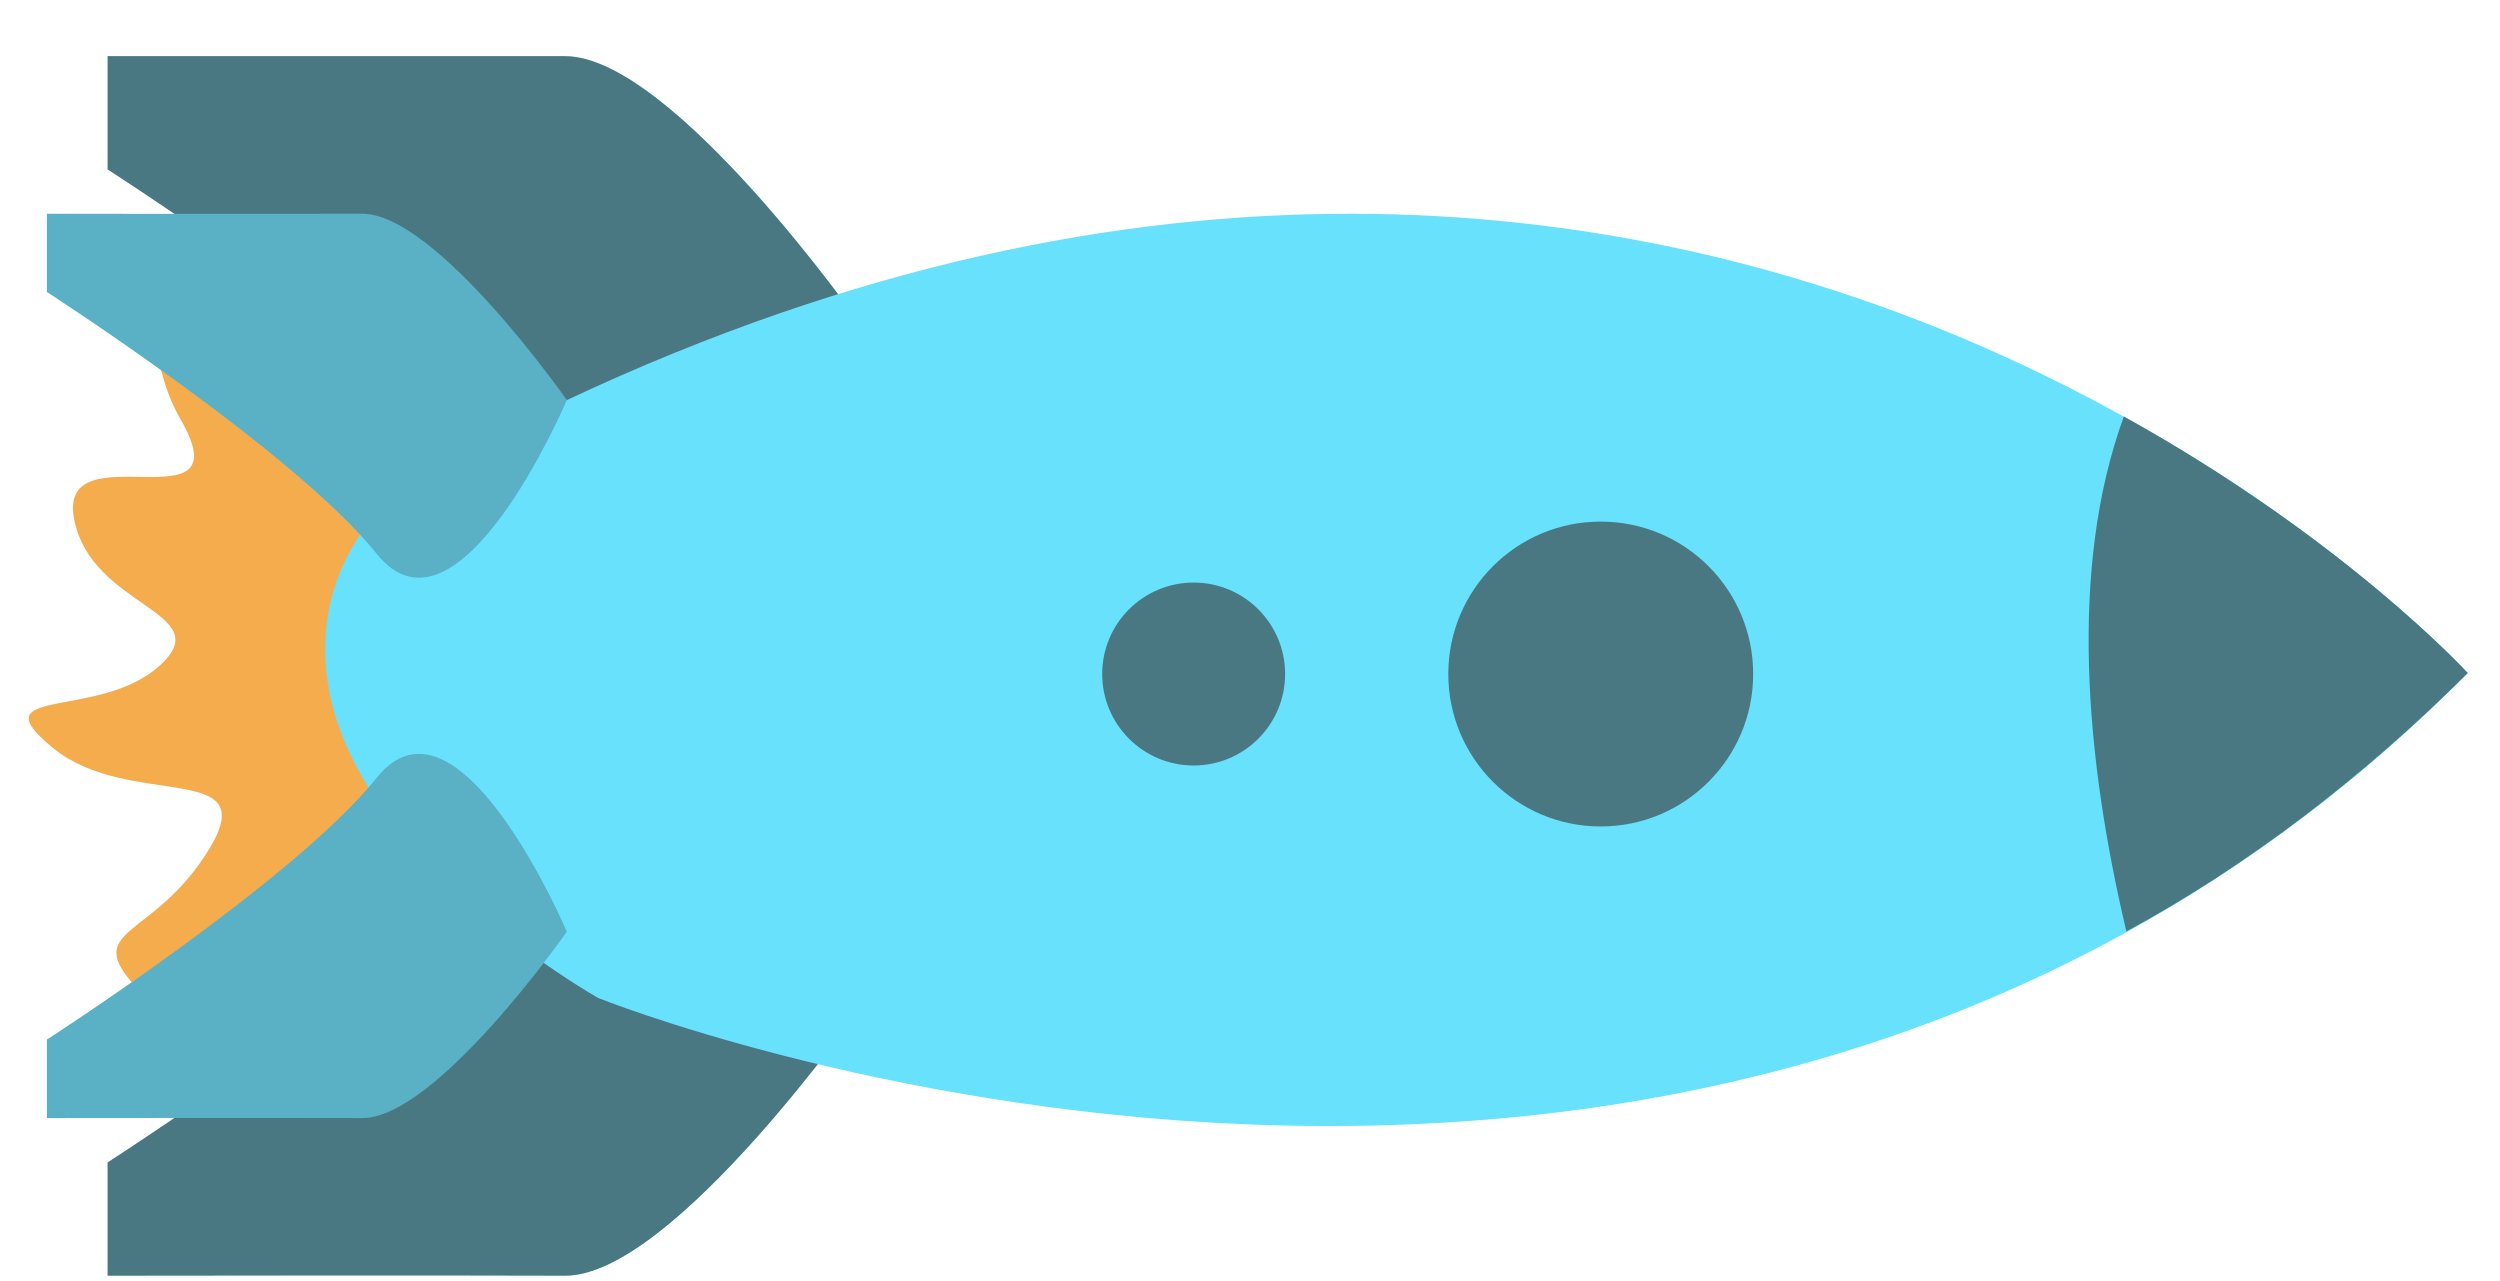
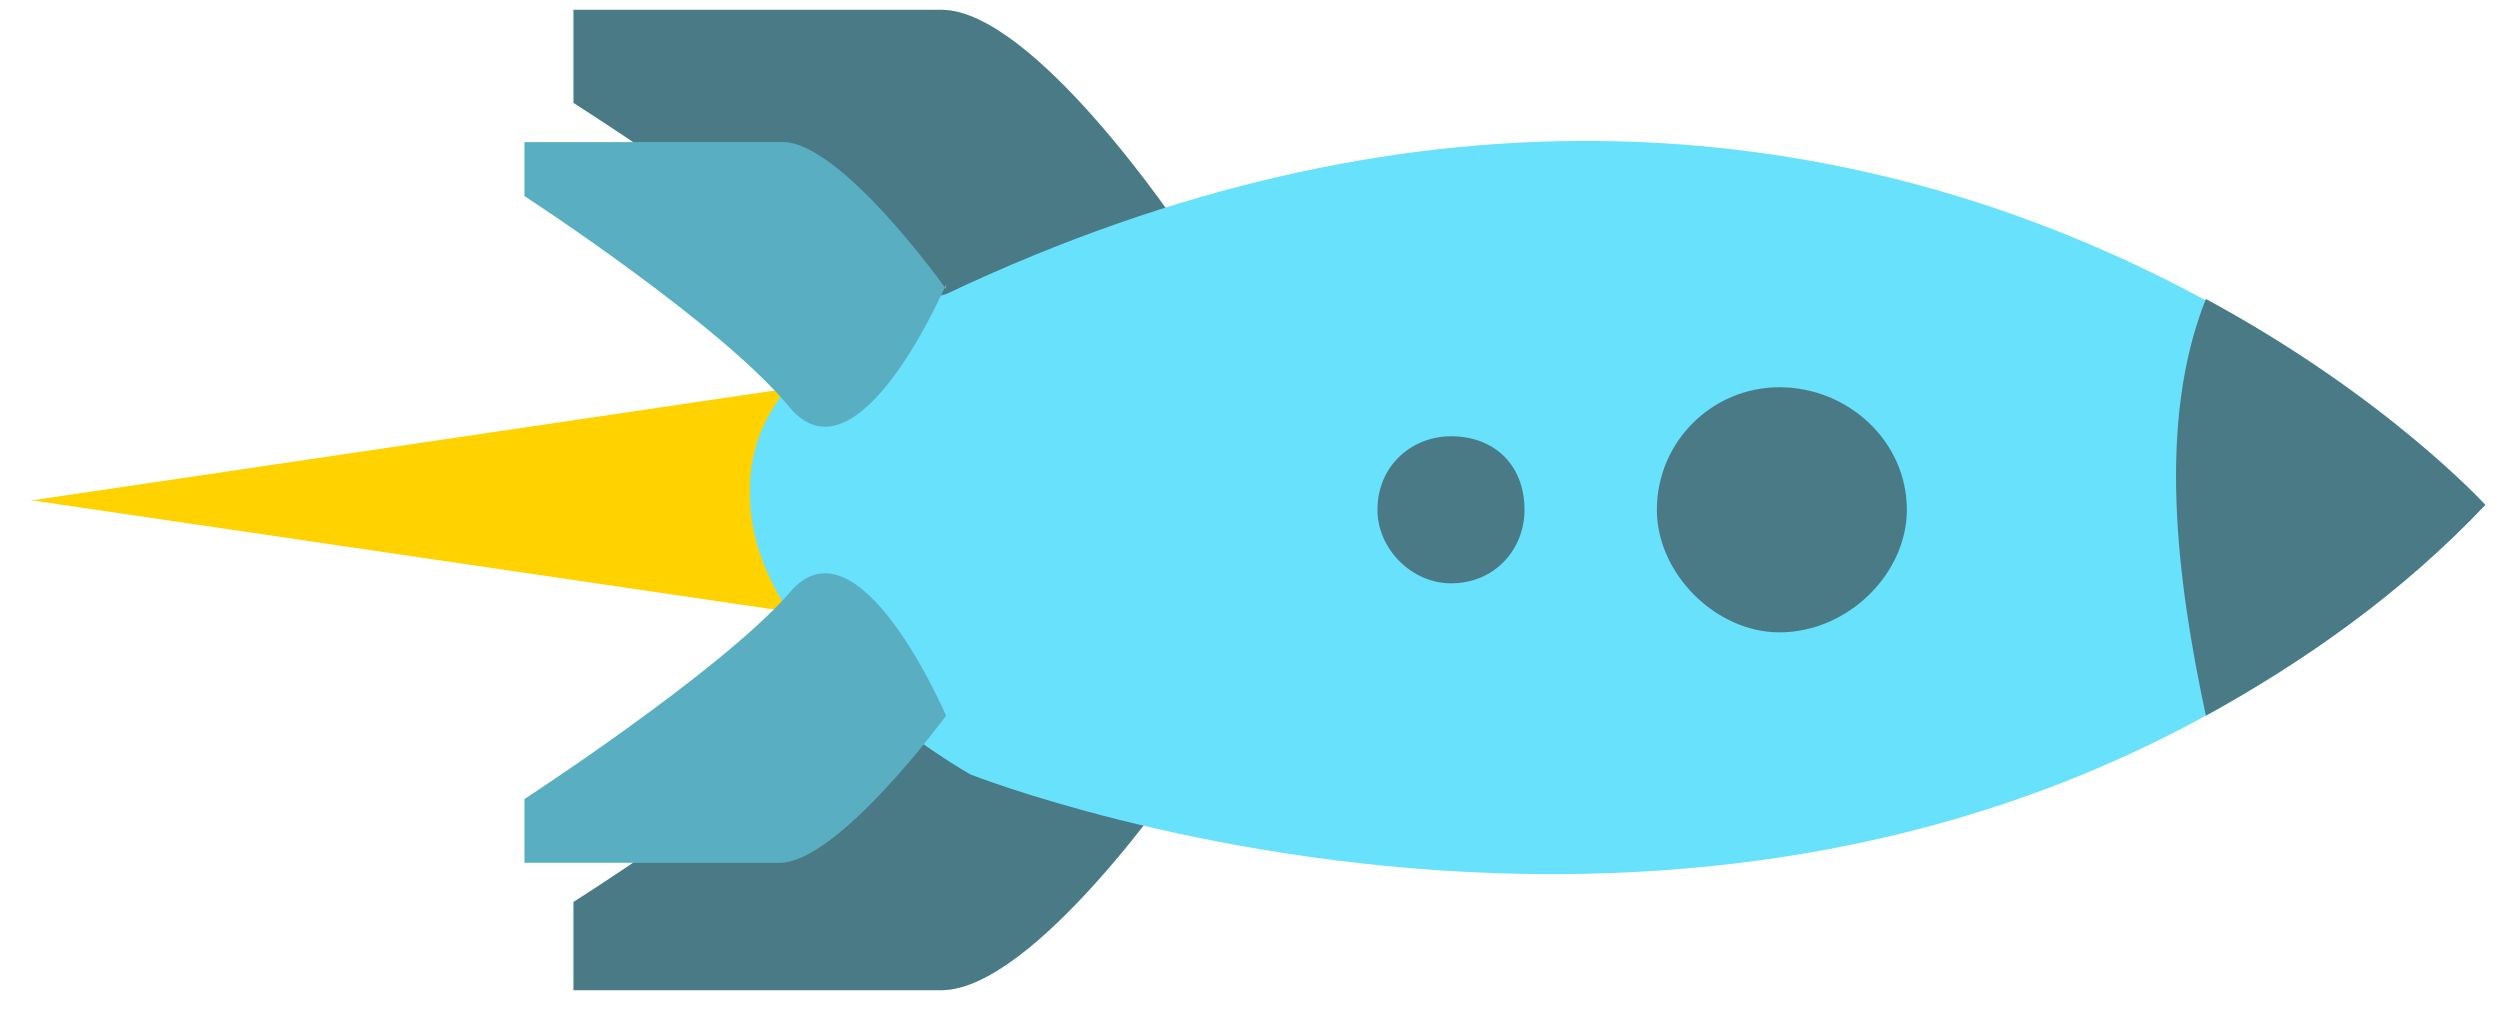
- <svg xmlns="http://www.w3.org/2000/svg" width="41" height="21" viewBox="0 0 41 21" fill="none">
-   <path d="M8.296 6.434L2.978 3.506C2.697 3.975 2.542 4.579 2.542 5.205C2.542 5.832 2.697 6.436 2.978 6.905C3.98 8.688 0.94 7.033 1.214 8.506C1.489 9.978 3.605 10.028 2.614 10.921C1.623 11.814 -0.378 11.243 0.867 12.265C2.113 13.287 4.318 12.459 3.434 13.919C2.549 15.379 1.374 15.214 2.177 16.128C2.98 17.042 3.974 16.376 3.974 16.376L2.04 18.067L9.597 15.338" fill="#F4AC4D" />
-   <path d="M14.134 16.488C14.134 16.488 11.03 20.93 9.267 20.921C7.504 20.913 1.765 20.921 1.765 20.921L1.765 19.064C1.765 19.064 7.671 15.259 9.603 12.836C11.534 10.412 14.134 16.488 14.134 16.488Z" fill="#68E1FD" />
-   <path opacity="0.61" d="M14.134 16.488C14.134 16.488 11.03 20.93 9.267 20.921C7.504 20.913 1.765 20.921 1.765 20.921L1.765 19.064C1.765 19.064 7.671 15.259 9.603 12.836C11.534 10.412 14.134 16.488 14.134 16.488Z" fill="#363636" />
-   <path d="M14.134 5.354C14.134 5.354 11.03 0.921 9.267 0.921C7.504 0.921 1.765 0.921 1.765 0.921L1.765 2.778C1.765 2.778 7.671 6.583 9.603 9.006C11.534 11.43 14.134 5.354 14.134 5.354Z" fill="#68E1FD" />
-   <path opacity="0.61" d="M14.134 5.354C14.134 5.354 11.03 0.921 9.267 0.921C7.504 0.921 1.765 0.921 1.765 0.921L1.765 2.778C1.765 2.778 7.671 6.583 9.603 9.006C11.534 11.43 14.134 5.354 14.134 5.354Z" fill="#363636" />
-   <path d="M34.873 15.276C36.848 14.201 38.727 12.778 40.471 11.037C40.471 11.037 38.47 8.849 34.831 6.831C33.916 9.337 34.209 12.476 34.873 15.276Z" fill="#68E1FD" />
-   <path d="M19.576 10.921C19.576 13.413 20.779 15.433 22.263 15.433C23.747 15.433 24.95 13.413 24.95 10.921C24.95 8.429 23.747 6.409 22.263 6.409C20.779 6.409 19.576 8.429 19.576 10.921Z" fill="#68E1FD" />
-   <path d="M40.468 11.041C40.468 11.041 28.239 -2.342 9.295 6.562C9.295 6.562 5.25 7.571 5.334 10.743C5.418 13.915 9.813 16.368 9.813 16.368C9.813 16.368 27.959 23.667 40.468 11.041Z" fill="#68E1FD" />
-   <path opacity="0.61" d="M34.873 15.276C36.848 14.201 38.727 12.778 40.471 11.037C40.471 11.037 38.47 8.849 34.831 6.831C33.916 9.337 34.209 12.476 34.873 15.276Z" fill="#363636" />
-   <path opacity="0.61" d="M23.752 11.054C23.752 12.434 24.871 13.554 26.252 13.554C27.633 13.554 28.752 12.434 28.752 11.054C28.752 9.673 27.633 8.554 26.252 8.554C24.871 8.554 23.752 9.673 23.752 11.054Z" fill="#363636" />
-   <path opacity="0.61" d="M18.076 11.054C18.076 11.882 18.747 12.554 19.576 12.554C20.404 12.554 21.076 11.882 21.076 11.054C21.076 10.225 20.404 9.554 19.576 9.554C18.747 9.554 18.076 10.225 18.076 11.054Z" fill="#363636" />
-   <path d="M9.295 6.562C9.295 6.562 7.157 3.502 5.936 3.506C4.716 3.51 0.769 3.506 0.769 3.506L0.769 4.788C0.769 4.788 4.839 7.41 6.177 9.081C7.515 10.751 9.295 6.562 9.295 6.562Z" fill="#68E1FD" />
-   <path d="M9.295 15.28C9.295 15.28 7.157 18.34 5.936 18.336C4.716 18.332 0.769 18.336 0.769 18.336L0.769 17.05C0.769 17.05 4.839 14.428 6.177 12.757C7.515 11.086 9.295 15.28 9.295 15.28Z" fill="#68E1FD" />
-   <path opacity="0.29" d="M9.295 6.562C9.295 6.562 7.157 3.502 5.936 3.506C4.716 3.51 0.769 3.506 0.769 3.506L0.769 4.788C0.769 4.788 4.839 7.41 6.177 9.081C7.515 10.751 9.295 6.562 9.295 6.562Z" fill="#363636" />
-   <path opacity="0.29" d="M9.295 15.28C9.295 15.28 7.157 18.34 5.936 18.336C4.716 18.332 0.769 18.336 0.769 18.336L0.769 17.05C0.769 17.05 4.839 14.428 6.177 12.757C7.515 11.086 9.295 15.28 9.295 15.28Z" fill="#363636" />
+ <svg xmlns="http://www.w3.org/2000/svg" width="51" height="21" fill="none">
+   <path d="m.7 10.2 16.9-2.5v5l-17-2.5Z" fill="#FFD200" />
+   <path d="M24.1 15.8s-3 4.4-4.9 4.4h-7.5v-1.8s6-3.8 7.9-6.3c2-2.4 4.5 3.7 4.5 3.7Z" fill="#68E1FD" />
+   <path opacity=".6" d="M24.1 15.8s-3 4.4-4.9 4.4h-7.5v-1.8s6-3.8 7.9-6.3c2-2.4 4.5 3.7 4.5 3.7Z" fill="#363636" />
+   <path d="M24.1 4.7S21.1.2 19.2.2h-7.5v1.9s6 3.8 7.9 6.2c2 2.4 4.5-3.6 4.5-3.6Z" fill="#68E1FD" />
+   <path opacity=".6" d="M24.1 4.7S21.1.2 19.2.2h-7.5v1.9s6 3.8 7.9 6.2c2 2.4 4.5-3.6 4.5-3.6Z" fill="#363636" />
+   <path d="M45 14.6c2-1.1 4-2.5 5.7-4.3 0 0-2-2.2-5.7-4.2-1 2.5-.6 5.7 0 8.5Zm-15.4-4.4c0 2.5 1.2 4.5 2.7 4.5 1.5 0 2.7-2 2.7-4.5s-1.2-4.5-2.7-4.5c-1.5 0-2.7 2-2.7 4.5Z" fill="#68E1FD" />
+   <path d="M50.7 10.3S38.3-3 19.3 6c0 0-4.1 1-4 4.1 0 3.2 4.5 5.7 4.5 5.7S38 23 50.7 10.3Z" fill="#68E1FD" />
+   <path opacity=".6" d="M45 14.6c2-1.1 4-2.5 5.7-4.3 0 0-2-2.2-5.7-4.2-1 2.5-.6 5.7 0 8.5Zm-11.2-4.2c0 1.3 1.2 2.5 2.5 2.5 1.4 0 2.6-1.2 2.6-2.5 0-1.4-1.2-2.5-2.6-2.5a2.5 2.5 0 0 0-2.5 2.5Zm-5.7 0c0 .8.7 1.5 1.5 1.5.9 0 1.5-.7 1.5-1.5 0-.9-.6-1.5-1.5-1.5-.8 0-1.5.6-1.5 1.5Z" fill="#363636" />
+   <path d="M19.3 5.9s-2.2-3.1-3.4-3h-5.2V4s4 2.6 5.4 4.3c1.4 1.7 3.2-2.5 3.2-2.5Zm0 8.7s-2.2 3-3.4 3h-5.2v-1.3s4-2.6 5.4-4.2c1.4-1.7 3.2 2.5 3.2 2.5Z" fill="#68E1FD" />
+   <path opacity=".3" d="M19.3 5.9s-2.2-3.1-3.4-3h-5.2V4s4 2.6 5.4 4.3c1.4 1.7 3.2-2.5 3.2-2.5Zm0 8.7s-2.2 3-3.4 3h-5.2v-1.3s4-2.6 5.4-4.2c1.4-1.7 3.2 2.5 3.2 2.5Z" fill="#363636" />
</svg>
